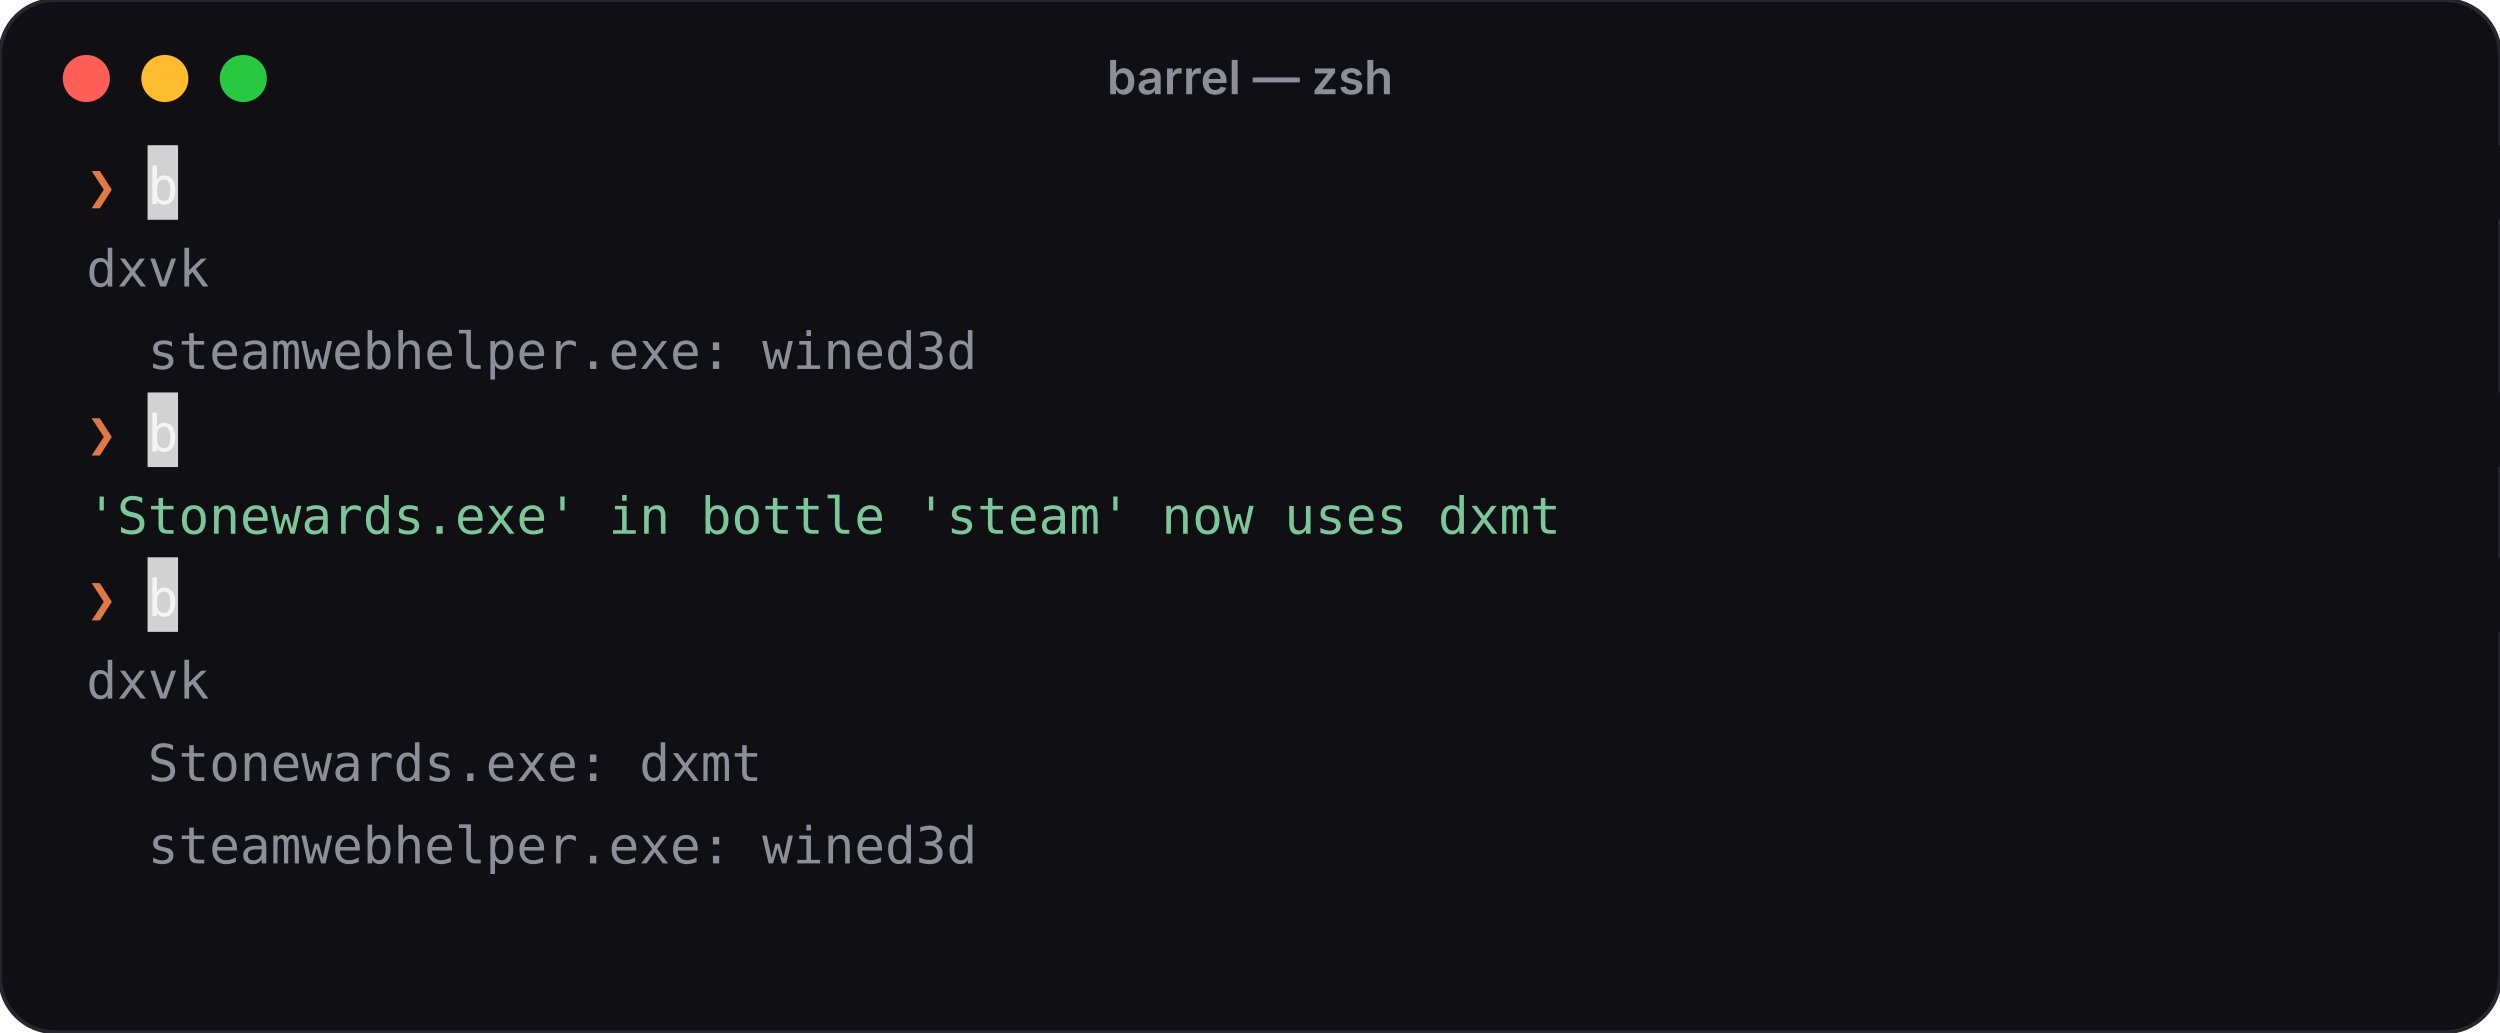
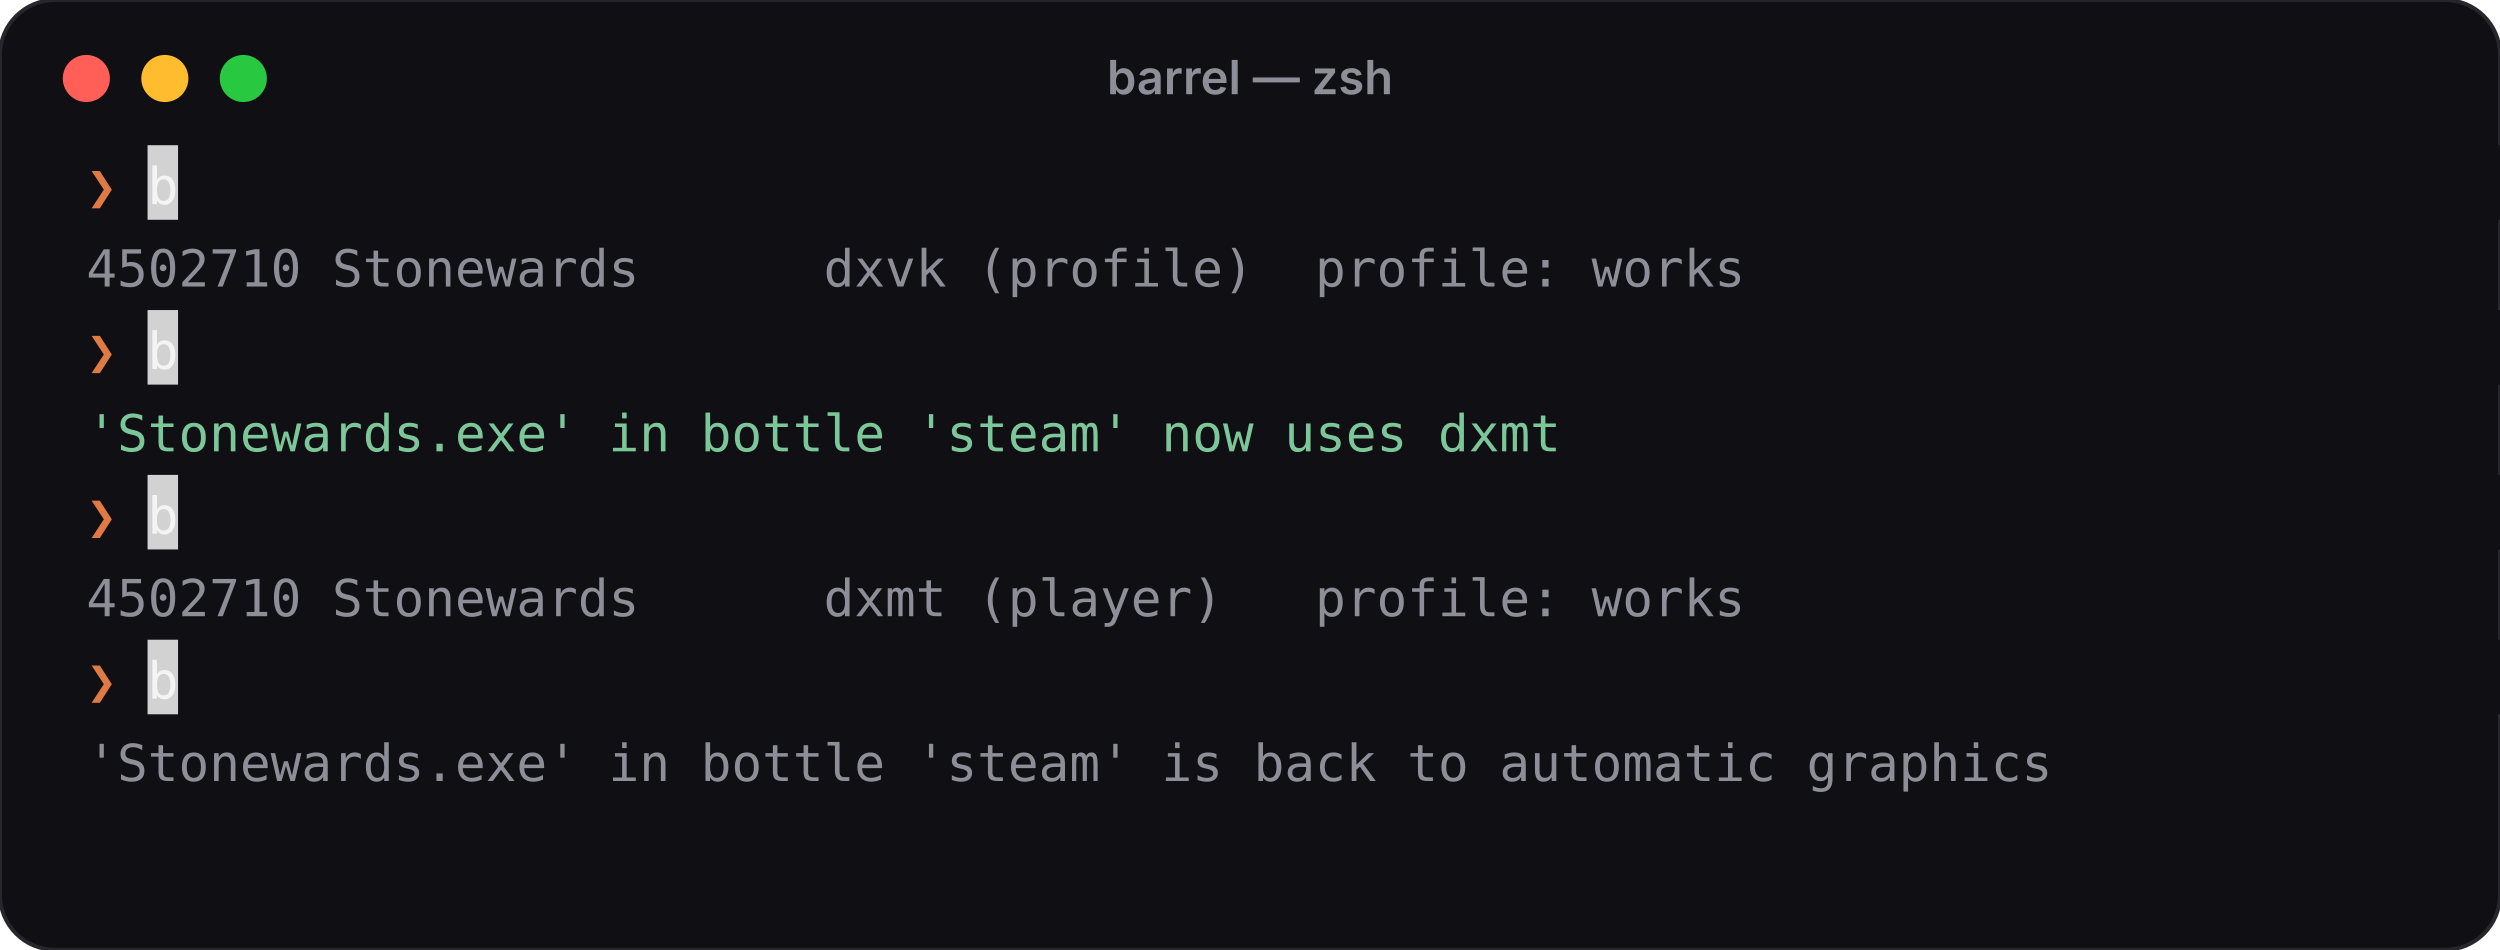
- <svg xmlns="http://www.w3.org/2000/svg" width="637" height="263" viewBox="0 0 637 263" role="img" aria-label="Terminal: per-game-graphics">
+ <svg xmlns="http://www.w3.org/2000/svg" width="637" height="242" viewBox="0 0 637 242" role="img" aria-label="Terminal: per-game-graphics">
  <style>
text{font:13px ui-monospace, 'SF Mono', SFMono-Regular, Menlo, Consolas, monospace;white-space:pre}
.p{fill:#e07a45} .c{fill:#f4f4f5} .o{fill:#8e8e99} .ok{fill:#7cc79a}
.n{fill:#5c5c66} .bg{fill:#101014} .cur{fill:#f4f4f5;opacity:.85}
.t{font:600 12px -apple-system, BlinkMacSystemFont, 'Inter', 'Segoe UI', Helvetica, Arial, sans-serif;fill:#8e8e99}
- @keyframes v0{0%,6.596%{opacity:0}6.606%,95.602%{opacity:1}100%{opacity:0}}
- .l0{animation:v0 9.10s infinite}
- @keyframes t0{0%,6.596%{transform:translateX(0);opacity:1;animation-timing-function:steps(21,end)}14.446%{transform:translateX(163.8px);opacity:1}16.645%,100%{transform:translateX(163.8px);opacity:0}}
- .k0{animation:t0 9.10s infinite}
- @keyframes v1{0%,17.964%{opacity:0}17.974%,95.602%{opacity:1}100%{opacity:0}}
- .l1{animation:v1 9.10s infinite}
- @keyframes v2{0%,18.734%{opacity:0}18.744%,95.602%{opacity:1}100%{opacity:0}}
- .l2{animation:v2 9.10s infinite}
- @keyframes v3{0%,24.780%{opacity:0}24.790%,95.602%{opacity:1}100%{opacity:0}}
- .l3{animation:v3 9.10s infinite}
- @keyframes t3{0%,24.780%{transform:translateX(0);opacity:1;animation-timing-function:steps(47,end)}42.348%{transform:translateX(366.6px);opacity:1}44.547%,100%{transform:translateX(366.6px);opacity:0}}
- .k3{animation:t3 9.10s infinite}
- @keyframes v4{0%,45.866%{opacity:0}45.876%,95.602%{opacity:1}100%{opacity:0}}
- .l4{animation:v4 9.10s infinite}
- @keyframes v5{0%,51.913%{opacity:0}51.923%,95.602%{opacity:1}100%{opacity:0}}
- .l5{animation:v5 9.10s infinite}
- @keyframes t5{0%,51.913%{transform:translateX(0);opacity:1;animation-timing-function:steps(21,end)}59.763%{transform:translateX(163.8px);opacity:1}61.961%,100%{transform:translateX(163.8px);opacity:0}}
- .k5{animation:t5 9.10s infinite}
- @keyframes v6{0%,63.281%{opacity:0}63.291%,95.602%{opacity:1}100%{opacity:0}}
- .l6{animation:v6 9.10s infinite}
- @keyframes v7{0%,64.050%{opacity:0}64.060%,95.602%{opacity:1}100%{opacity:0}}
- .l7{animation:v7 9.10s infinite}
- @keyframes v8{0%,64.820%{opacity:0}64.830%,95.602%{opacity:1}100%{opacity:0}}
- .l8{animation:v8 9.10s infinite}</style>
-   <rect width="637" height="263" rx="14" fill="#101014" stroke="#26262c" />
+ @keyframes v0{0%,5.586%{opacity:0}5.596%,96.276%{opacity:1}100%{opacity:0}}
+ .l0{animation:v0 10.74s infinite}
+ @keyframes t0{0%,5.586%{transform:translateX(0);opacity:1;animation-timing-function:steps(12,end)}9.384%{transform:translateX(93.6px);opacity:1}11.246%,100%{transform:translateX(93.6px);opacity:0}}
+ .k0{animation:t0 10.74s infinite}
+ @keyframes v1{0%,12.363%{opacity:0}12.373%,96.276%{opacity:1}100%{opacity:0}}
+ .l1{animation:v1 10.74s infinite}
+ @keyframes v2{0%,17.483%{opacity:0}17.493%,96.276%{opacity:1}100%{opacity:0}}
+ .l2{animation:v2 10.74s infinite}
+ @keyframes t2{0%,17.483%{transform:translateX(0);opacity:1;animation-timing-function:steps(47,end)}32.359%{transform:translateX(366.6px);opacity:1}34.221%,100%{transform:translateX(366.6px);opacity:0}}
+ .k2{animation:t2 10.74s infinite}
+ @keyframes v3{0%,35.338%{opacity:0}35.348%,96.276%{opacity:1}100%{opacity:0}}
+ .l3{animation:v3 10.74s infinite}
+ @keyframes v4{0%,40.458%{opacity:0}40.468%,96.276%{opacity:1}100%{opacity:0}}
+ .l4{animation:v4 10.74s infinite}
+ @keyframes t4{0%,40.458%{transform:translateX(0);opacity:1;animation-timing-function:steps(12,end)}44.256%{transform:translateX(93.6px);opacity:1}46.118%,100%{transform:translateX(93.6px);opacity:0}}
+ .k4{animation:t4 10.74s infinite}
+ @keyframes v5{0%,47.235%{opacity:0}47.245%,96.276%{opacity:1}100%{opacity:0}}
+ .l5{animation:v5 10.74s infinite}
+ @keyframes v6{0%,52.355%{opacity:0}52.365%,96.276%{opacity:1}100%{opacity:0}}
+ .l6{animation:v6 10.74s infinite}
+ @keyframes t6{0%,52.355%{transform:translateX(0);opacity:1;animation-timing-function:steps(47,end)}67.231%{transform:translateX(366.6px);opacity:1}69.093%,100%{transform:translateX(366.6px);opacity:0}}
+ .k6{animation:t6 10.74s infinite}
+ @keyframes v7{0%,70.210%{opacity:0}70.220%,96.276%{opacity:1}100%{opacity:0}}
+ .l7{animation:v7 10.74s infinite}</style>
+   <rect width="637" height="242" rx="14" fill="#101014" stroke="#26262c" />
  <circle cx="22" cy="20" r="6" fill="#ff5f57" />
  <circle cx="42" cy="20" r="6" fill="#febc2e" />
  <circle cx="62" cy="20" r="6" fill="#28c840" />
  <text x="318.5" y="24" text-anchor="middle" class="t">barrel — zsh</text>
  <g class="l0">
    <text x="22" y="52" class="p">❯</text>
-     <text x="37.6" y="52" class="c" xml:space="preserve">barrel graphics steam</text>
+     <text x="37.6" y="52" class="c" xml:space="preserve">barrel games</text>
    <g class="k0">
      <rect x="37.6" y="37" width="7.8" height="19" class="cur" />
      <rect x="45.4" y="37" width="637" height="19" class="bg" />
    </g>
  </g>
  <g class="l1">
-     <text x="22" y="73" class="o" xml:space="preserve">dxvk</text>
+     <text x="22" y="73" class="o" xml:space="preserve">4502710 Stonewards      dxvk (profile)  profile: works</text>
  </g>
  <g class="l2">
-     <text x="22" y="94" class="o" xml:space="preserve">  steamwebhelper.exe: wined3d</text>
+     <text x="22" y="94" class="p">❯</text>
+     <text x="37.6" y="94" class="c" xml:space="preserve">barrel graphics steam dxmt --app Stonewards.exe</text>
+     <g class="k2">
+       <rect x="37.6" y="79" width="7.8" height="19" class="cur" />
+       <rect x="45.4" y="79" width="637" height="19" class="bg" />
+     </g>
  </g>
  <g class="l3">
-     <text x="22" y="115" class="p">❯</text>
-     <text x="37.6" y="115" class="c" xml:space="preserve">barrel graphics steam dxmt --app Stonewards.exe</text>
-     <g class="k3">
-       <rect x="37.6" y="100" width="7.8" height="19" class="cur" />
-       <rect x="45.4" y="100" width="637" height="19" class="bg" />
+     <text x="22" y="115" class="ok" xml:space="preserve">'Stonewards.exe' in bottle 'steam' now uses dxmt</text>
+   </g>
+   <g class="l4">
+     <text x="22" y="136" class="p">❯</text>
+     <text x="37.6" y="136" class="c" xml:space="preserve">barrel games</text>
+     <g class="k4">
+       <rect x="37.6" y="121" width="7.8" height="19" class="cur" />
+       <rect x="45.4" y="121" width="637" height="19" class="bg" />
    </g>
  </g>
-   <g class="l4">
-     <text x="22" y="136" class="ok" xml:space="preserve">'Stonewards.exe' in bottle 'steam' now uses dxmt</text>
+   <g class="l5">
+     <text x="22" y="157" class="o" xml:space="preserve">4502710 Stonewards      dxmt (player)   profile: works</text>
  </g>
-   <g class="l5">
-     <text x="22" y="157" class="p">❯</text>
-     <text x="37.6" y="157" class="c" xml:space="preserve">barrel graphics steam</text>
-     <g class="k5">
-       <rect x="37.6" y="142" width="7.8" height="19" class="cur" />
-       <rect x="45.4" y="142" width="637" height="19" class="bg" />
+   <g class="l6">
+     <text x="22" y="178" class="p">❯</text>
+     <text x="37.6" y="178" class="c" xml:space="preserve">barrel graphics steam auto --app Stonewards.exe</text>
+     <g class="k6">
+       <rect x="37.6" y="163" width="7.8" height="19" class="cur" />
+       <rect x="45.4" y="163" width="637" height="19" class="bg" />
    </g>
  </g>
-   <g class="l6">
-     <text x="22" y="178" class="o" xml:space="preserve">dxvk</text>
-   </g>
  <g class="l7">
-     <text x="22" y="199" class="o" xml:space="preserve">  Stonewards.exe: dxmt</text>
-   </g>
-   <g class="l8">
-     <text x="22" y="220" class="o" xml:space="preserve">  steamwebhelper.exe: wined3d</text>
+     <text x="22" y="199" class="o" xml:space="preserve">'Stonewards.exe' in bottle 'steam' is back to automatic graphics</text>
  </g>
</svg>
